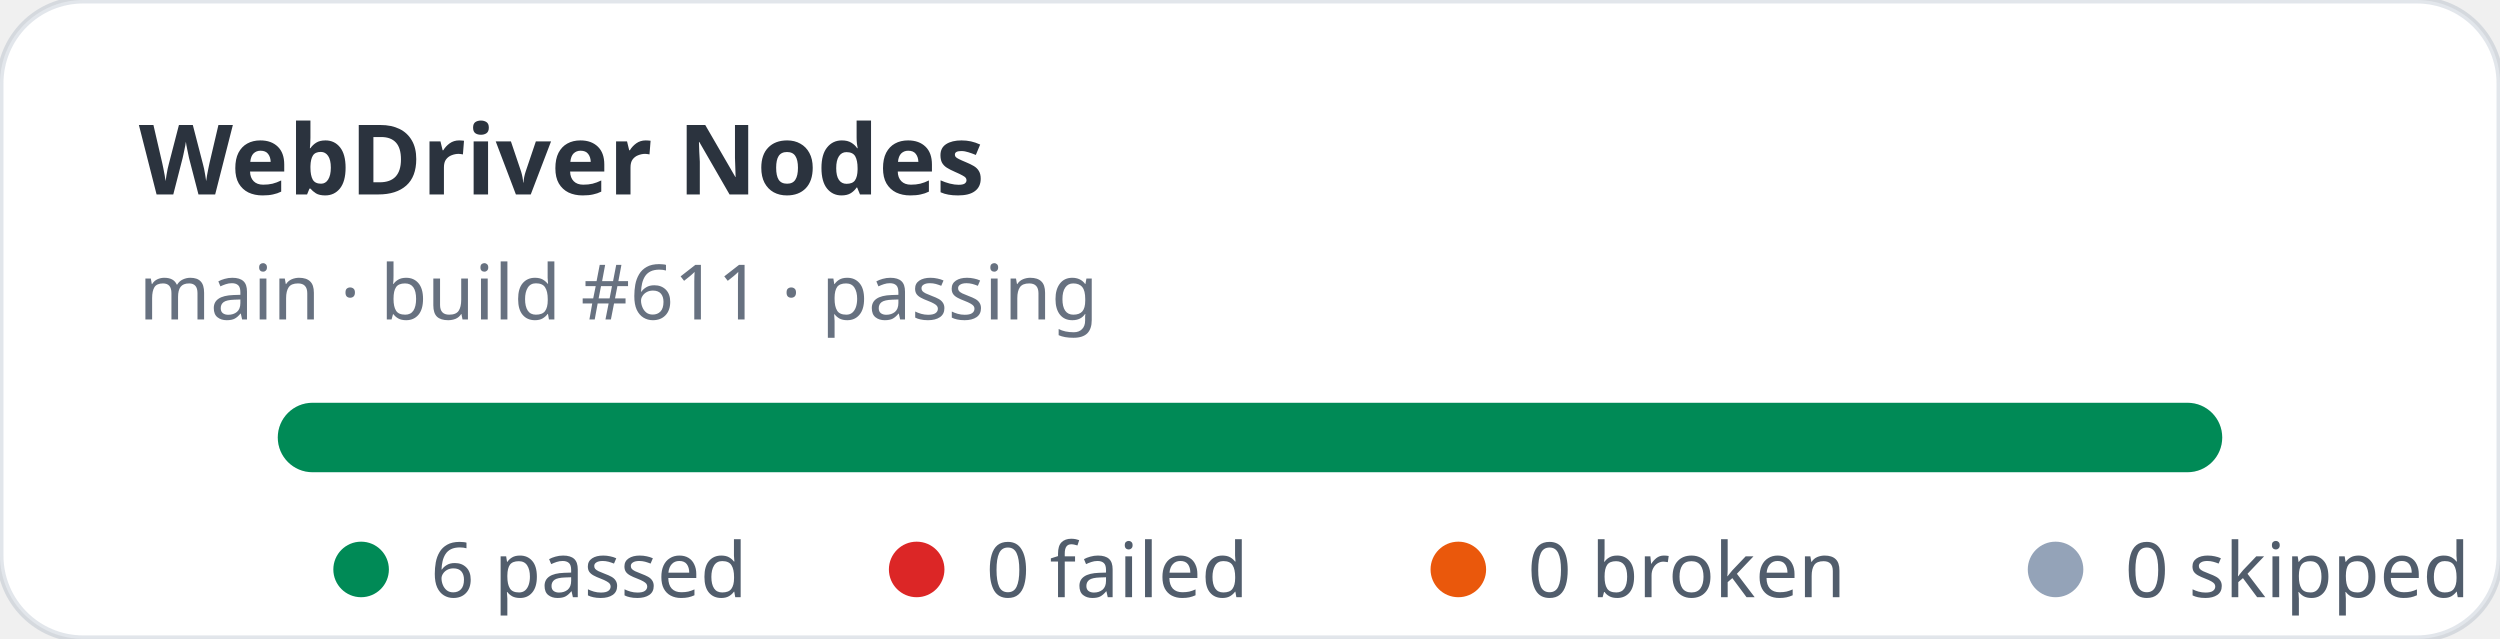
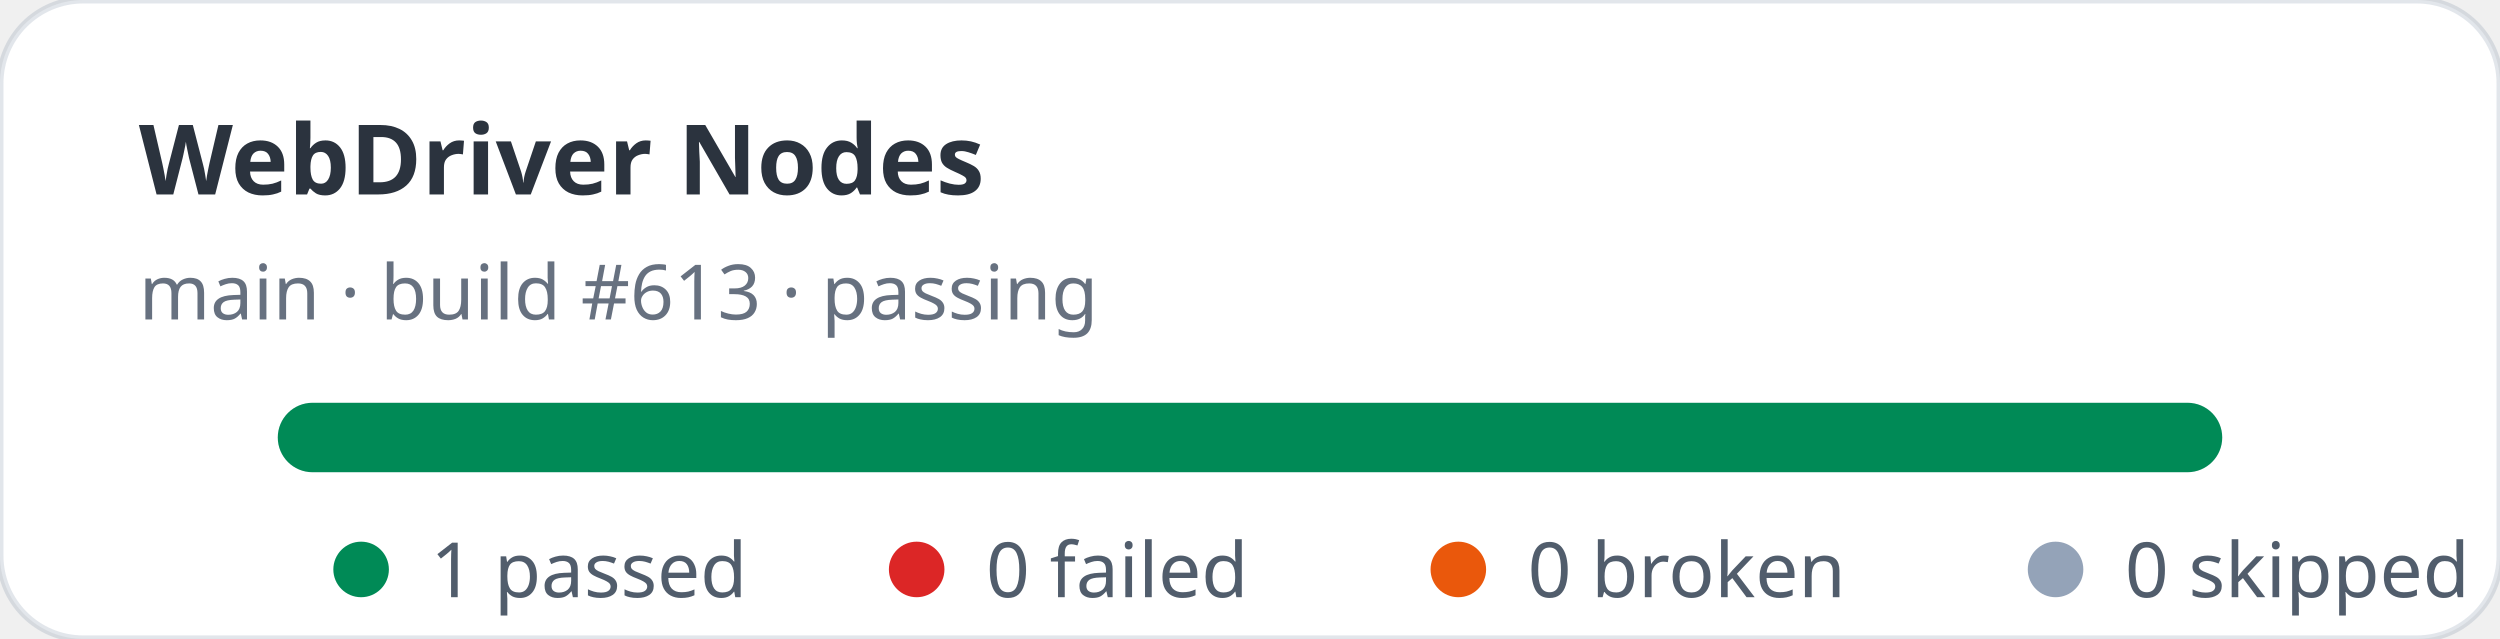
- <svg xmlns="http://www.w3.org/2000/svg" width="360" height="92" viewBox="0 0 360 92" role="img" aria-label="WebDriver Nodes stats: 6 passed, 0 failed">
+ <svg xmlns="http://www.w3.org/2000/svg" width="360" height="92" viewBox="0 0 360 92" role="img" aria-label="WebDriver Nodes stats: 1 passed, 0 failed">
  <rect width="360" height="92" rx="12" fill="#ffffff" stroke="rgba(11,48,86,0.12)" />
  <text x="20" y="28" fill="rgba(1,10,24,0.83)" font-family="ui-sans-serif,system-ui,sans-serif" font-size="14" font-weight="700">WebDriver Nodes</text>
-   <text x="20" y="46" fill="rgba(2,19,44,0.6)" font-family="ui-sans-serif,system-ui,sans-serif" font-size="11">main · build #611 · passing</text>
+   <text x="20" y="46" fill="rgba(2,19,44,0.6)" font-family="ui-sans-serif,system-ui,sans-serif" font-size="11">main · build #613 · passing</text>
  <rect x="40" y="58" width="280" height="10" rx="5" fill="#e2e8f0" />
  <rect x="40" y="58" width="280" height="10" rx="5" fill="#008a56" />
  <g font-family="ui-sans-serif,system-ui,sans-serif" font-size="11" fill="rgba(1,18,40,0.68)">
    <circle cx="52" cy="82" r="4" fill="#008a56" />
-     <text x="62" y="86">6 passed</text>
+     <text x="62" y="86">1 passed</text>
    <circle cx="132" cy="82" r="4" fill="#dc2626" />
    <text x="142" y="86">0 failed</text>
    <circle cx="210" cy="82" r="4" fill="#ea580c" />
    <text x="220" y="86">0 broken</text>
    <circle cx="296" cy="82" r="4" fill="#94a3b8" />
    <text x="306" y="86">0 skipped</text>
  </g>
</svg>
